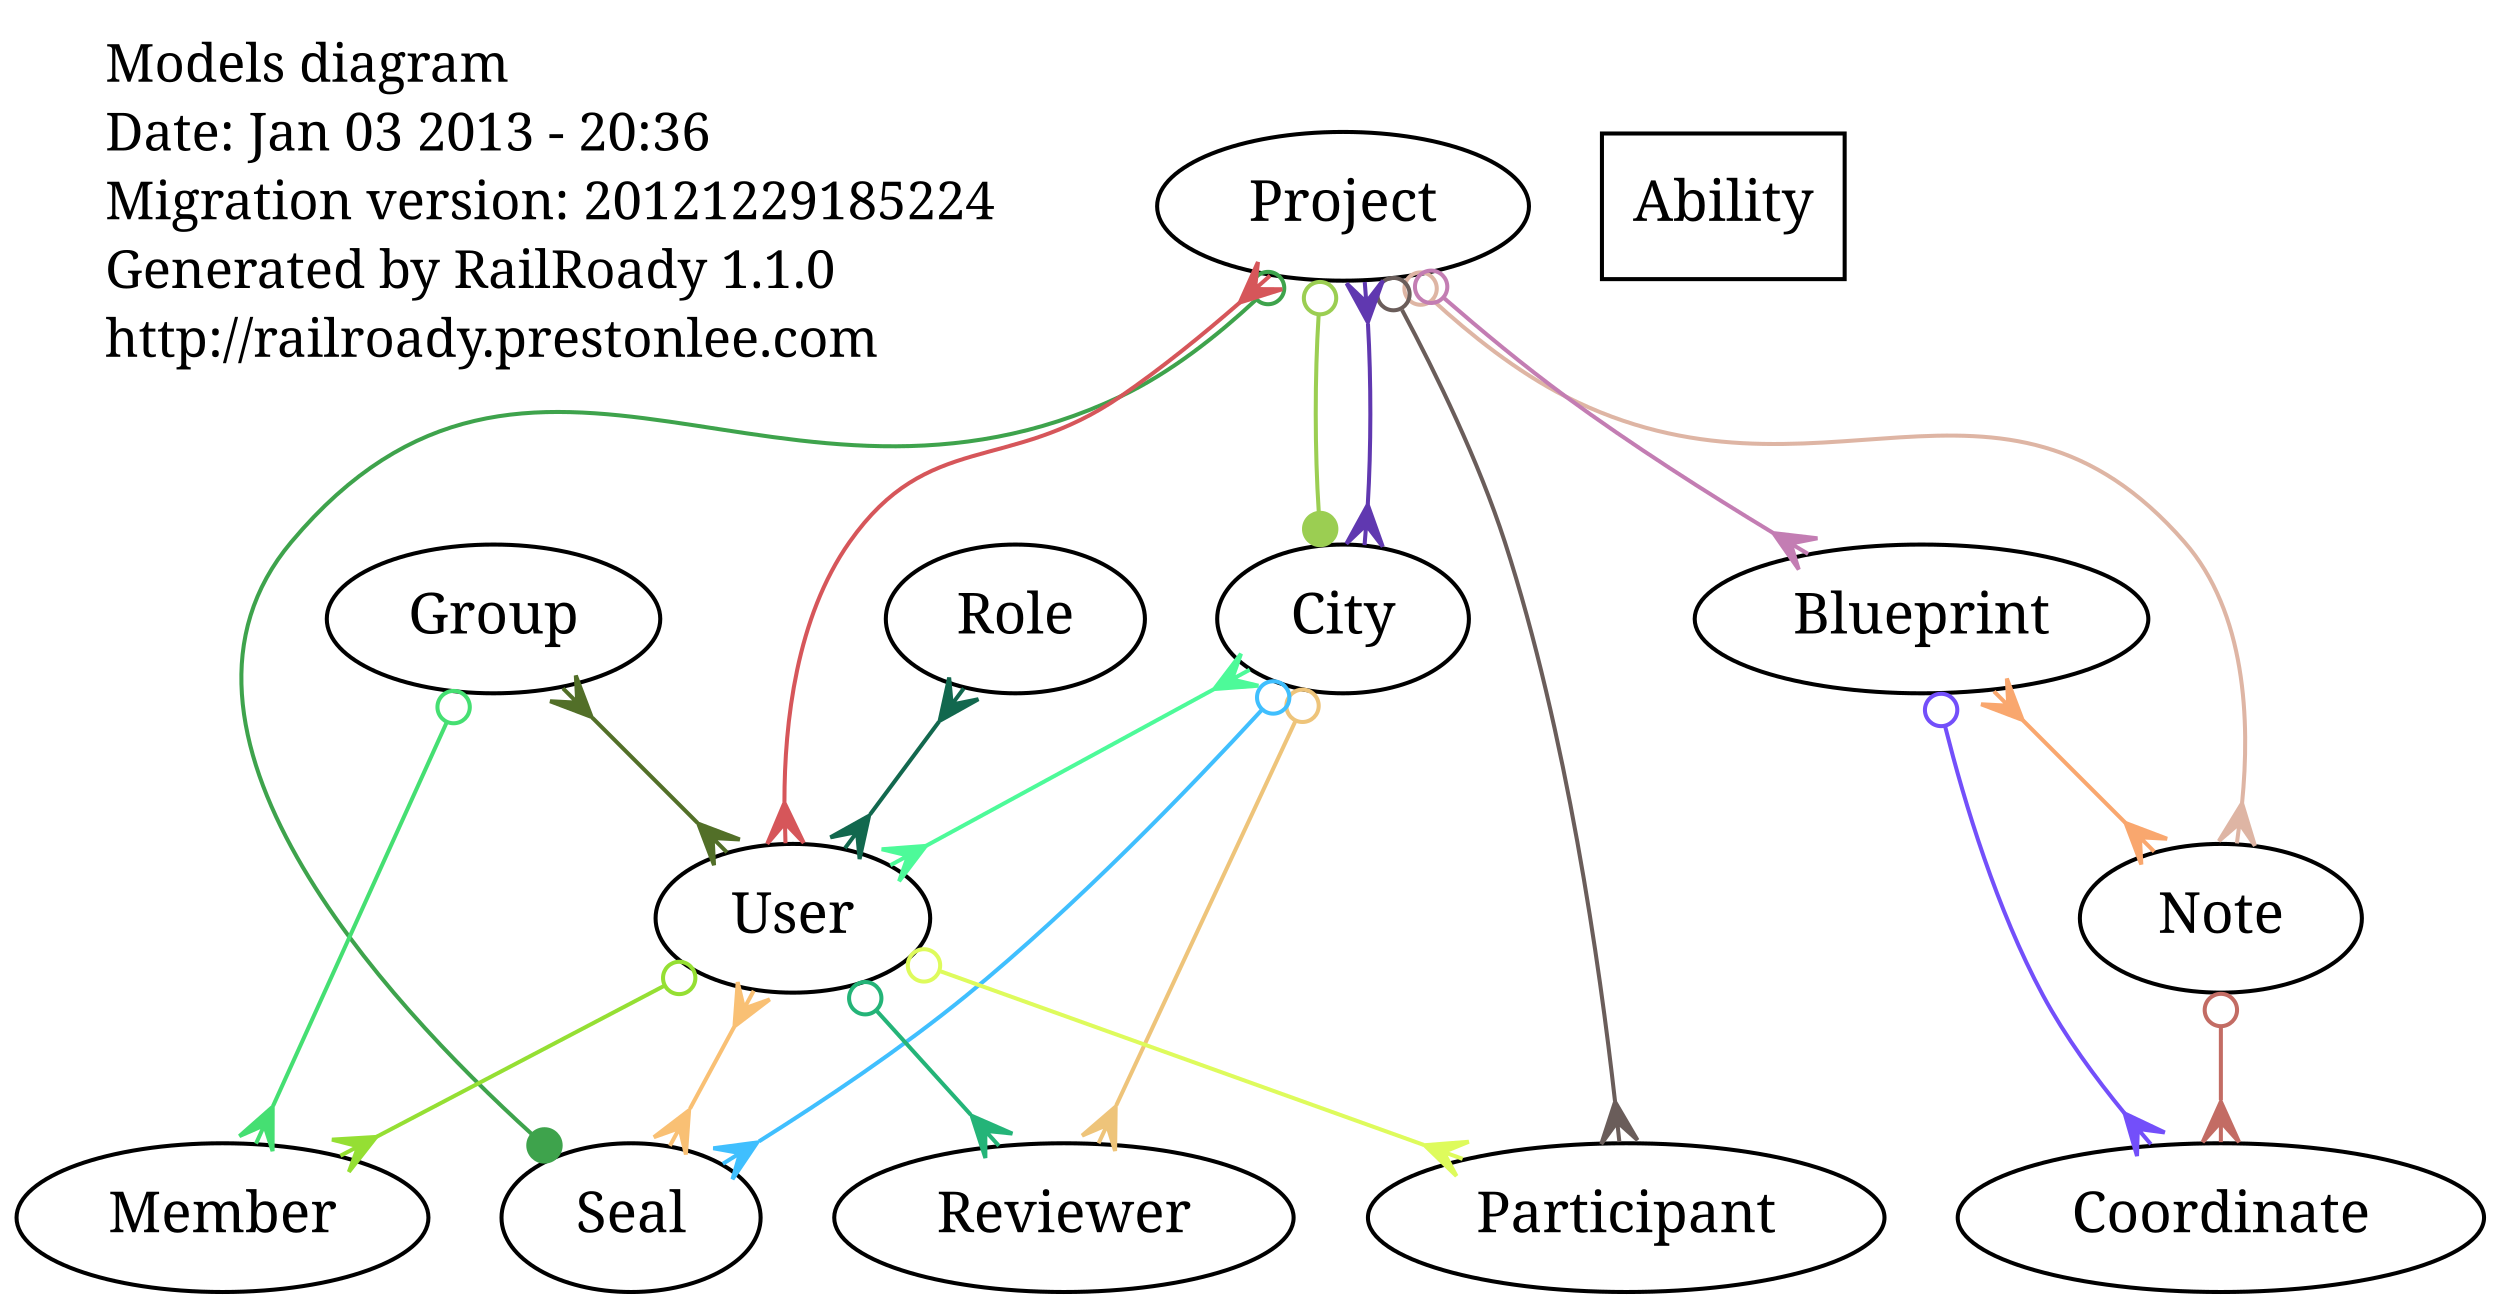
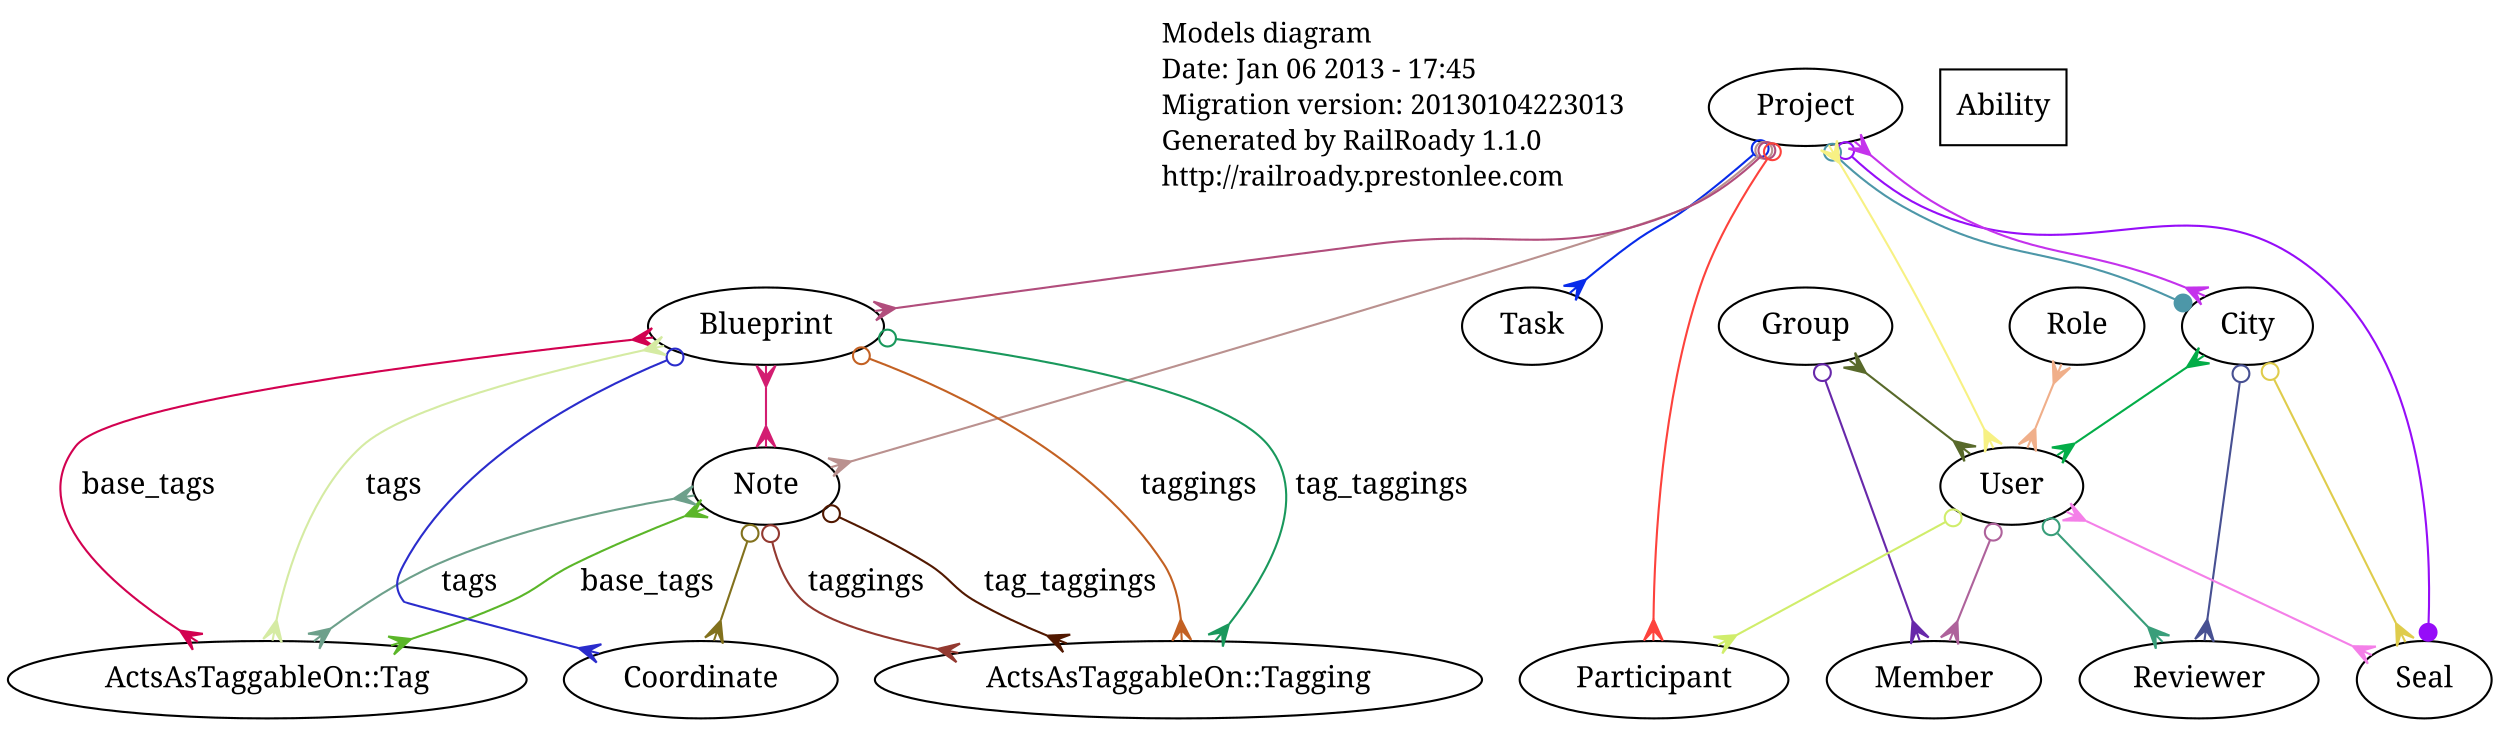
- <svg xmlns="http://www.w3.org/2000/svg" width="618pt" height="324pt" viewBox="0.00 0.00 618.00 324.00">
-   <g id="graph1" class="graph" transform="scale(1 1) rotate(0) translate(4 320)">
-     <polygon fill="white" stroke="white" points="-4,5 -4,-320 615,-320 615,5 -4,5" />
+ <svg xmlns="http://www.w3.org/2000/svg" width="1188pt" height="346pt" viewBox="0.00 0.00 1188.00 346.00">
+   <g id="graph1" class="graph" transform="scale(1 1) rotate(0) translate(4 342)">
+     <polygon fill="white" stroke="white" points="-4,5 -4,-342 1185,-342 1185,5 -4,5" />
    <g id="node1" class="node">
-       <text text-anchor="start" x="22" y="-299.8" font-family="Times Roman,serif" font-size="13.00">Models diagram</text>
-       <text text-anchor="start" x="22" y="-282.8" font-family="Times Roman,serif" font-size="13.00">Date: Jan 03 2013 - 20:36</text>
-       <text text-anchor="start" x="22" y="-265.8" font-family="Times Roman,serif" font-size="13.00">Migration version: 20121229185224</text>
-       <text text-anchor="start" x="22" y="-248.8" font-family="Times Roman,serif" font-size="13.00">Generated by RailRoady 1.1.0</text>
-       <text text-anchor="start" x="22" y="-231.8" font-family="Times Roman,serif" font-size="13.00">http://railroady.prestonlee.com</text>
+       <text text-anchor="start" x="548" y="-321.8" font-family="Times Roman,serif" font-size="13.00">Models diagram</text>
+       <text text-anchor="start" x="548" y="-304.8" font-family="Times Roman,serif" font-size="13.00">Date: Jan 06 2013 - 17:45</text>
+       <text text-anchor="start" x="548" y="-287.8" font-family="Times Roman,serif" font-size="13.00">Migration version: 20130104223013</text>
+       <text text-anchor="start" x="548" y="-270.8" font-family="Times Roman,serif" font-size="13.00">Generated by RailRoady 1.1.0</text>
+       <text text-anchor="start" x="548" y="-253.8" font-family="Times Roman,serif" font-size="13.00">http://railroady.prestonlee.com</text>
    </g>
    <g id="node2" class="node">
-       <ellipse fill="none" stroke="black" cx="545" cy="-19" rx="65.054" ry="18.385" />
-       <text text-anchor="middle" x="545" y="-15.4" font-family="Times Roman,serif" font-size="14.00">Coordinate</text>
+       <ellipse fill="none" stroke="black" cx="329" cy="-19" rx="65.054" ry="18.385" />
+       <text text-anchor="middle" x="329" y="-15.4" font-family="Times Roman,serif" font-size="14.00">Coordinate</text>
    </g>
    <g id="node3" class="node">
-       <ellipse fill="none" stroke="black" cx="328" cy="-269" rx="45.962" ry="18.385" />
-       <text text-anchor="middle" x="328" y="-265.4" font-family="Times Roman,serif" font-size="14.00">Project</text>
+       <ellipse fill="none" stroke="black" cx="854" cy="-291" rx="45.962" ry="18.385" />
+       <text text-anchor="middle" x="854" y="-287.4" font-family="Times Roman,serif" font-size="14.00">Project</text>
+     </g>
+     <g id="node6" class="node">
+       <ellipse fill="none" stroke="black" cx="724" cy="-187" rx="33.234" ry="18.385" />
+       <text text-anchor="middle" x="724" y="-183.4" font-family="Times Roman,serif" font-size="14.00">Task</text>
+     </g>
+     <g id="edge14" class="edge">
+       <path fill="none" stroke="#082bea" d="M829.279,-268.632C820.009,-260.58 809.238,-251.61 799,-244 787.127,-235.174 782.937,-234.74 771,-226 763.867,-220.778 756.395,-214.82 749.561,-209.16" />
+       <ellipse fill="none" stroke="#082bea" cx="832.425" cy="-271.393" rx="4" ry="4" />
+       <polygon fill="#082bea" stroke="#082bea" points="749.547,-209.148 744.786,-199.27 745.719,-205.932 741.891,-202.715 741.891,-202.715 741.891,-202.715 745.719,-205.932 738.996,-206.16 749.547,-209.148 749.547,-209.148" />
+     </g>
+     <g id="node9" class="node">
+       <ellipse fill="none" stroke="black" cx="360" cy="-111" rx="34.857" ry="18.385" />
+       <text text-anchor="middle" x="360" y="-107.4" font-family="Times Roman,serif" font-size="14.00">Note</text>
+     </g>
+     <g id="edge8" class="edge">
+       <path fill="none" stroke="#ba918f" d="M830.976,-267.599C821.685,-259.202 810.459,-250.27 799,-244 780.938,-234.117 505.509,-153.389 400.368,-122.742" />
+       <ellipse fill="none" stroke="#ba918f" cx="834.152" cy="-270.56" rx="4" ry="4" />
+       <polygon fill="#ba918f" stroke="#ba918f" points="400.34,-122.734 391.998,-115.616 395.54,-121.335 390.739,-119.936 390.739,-119.936 390.739,-119.936 395.54,-121.335 389.48,-124.257 400.34,-122.734 400.34,-122.734" />
+     </g>
+     <g id="node10" class="node">
+       <ellipse fill="none" stroke="black" cx="360" cy="-187" rx="56.068" ry="18.385" />
+       <text text-anchor="middle" x="360" y="-183.4" font-family="Times Roman,serif" font-size="14.00">Blueprint</text>
+     </g>
+     <g id="edge6" class="edge">
+       <path fill="none" stroke="#b14d7c" d="M832.637,-267.569C823.214,-258.712 811.455,-249.462 799,-244 737.508,-217.034 715.606,-234.49 649,-226 570.59,-216.005 480.33,-203.696 421.836,-195.613" />
+       <ellipse fill="none" stroke="#b14d7c" cx="835.618" cy="-270.489" rx="4" ry="4" />
+       <polygon fill="#b14d7c" stroke="#b14d7c" points="421.559,-195.574 412.27,-189.746 416.606,-194.889 411.653,-194.204 411.653,-194.204 411.653,-194.204 416.606,-194.889 411.037,-198.661 421.559,-195.574 421.559,-195.574" />
+     </g>
+     <g id="node11" class="node">
+       <ellipse fill="none" stroke="black" cx="782" cy="-19" rx="63.848" ry="18.385" />
+       <text text-anchor="middle" x="782" y="-15.4" font-family="Times Roman,serif" font-size="14.00">Participant</text>
+     </g>
+     <g id="edge2" class="edge">
+       <path fill="none" stroke="#fd423c" d="M835.925,-266.575C824.819,-250.264 811.354,-227.867 804,-206 785.886,-152.137 782.228,-85.197 781.746,-47.777" />
+       <ellipse fill="none" stroke="#fd423c" cx="838.231" cy="-269.889" rx="4" ry="4" />
+       <polygon fill="#fd423c" stroke="#fd423c" points="781.745,-47.599 786.185,-37.572 781.715,-42.599 781.686,-37.599 781.686,-37.599 781.686,-37.599 781.715,-42.599 777.186,-37.626 781.745,-47.599 781.745,-47.599" />
+     </g>
+     <g id="node12" class="node">
+       <ellipse fill="none" stroke="black" cx="1064" cy="-187" rx="31.113" ry="18.385" />
+       <text text-anchor="middle" x="1064" y="-183.4" font-family="Times Roman,serif" font-size="14.00">City</text>
+     </g>
+     <g id="edge12" class="edge">
+       <path fill="none" stroke="#4d97a8" d="M869.782,-266.728C878.319,-258.649 889.081,-250.152 900,-244 946.897,-217.575 965.037,-226.031 1015,-206 1019.68,-204.123 1024.59,-201.959 1029.46,-199.78" />
+       <ellipse fill="none" stroke="#4d97a8" cx="866.823" cy="-269.674" rx="4" ry="4" />
+       <ellipse fill="#4d97a8" stroke="#4d97a8" cx="1033.38" cy="-198.019" rx="4" ry="4" />
+     </g>
+     <g id="node13" class="node">
+       <ellipse fill="none" stroke="black" cx="1148" cy="-19" rx="32.026" ry="18.385" />
+       <text text-anchor="middle" x="1148" y="-15.4" font-family="Times Roman,serif" font-size="14.00">Seal</text>
+     </g>
+     <g id="edge10" class="edge">
+       <path fill="none" stroke="#960df8" d="M876.002,-267.619C885.381,-258.951 896.938,-249.824 909,-244 988.515,-205.61 1040.37,-267.218 1104,-206 1147.98,-163.688 1151.57,-86.323 1150.04,-45.633" />
+       <ellipse fill="none" stroke="#960df8" cx="873.057" cy="-270.442" rx="4" ry="4" />
+       <ellipse fill="#960df8" stroke="#960df8" cx="1149.84" cy="-41.528" rx="4" ry="4" />
+     </g>
+     <g id="node15" class="node">
+       <ellipse fill="none" stroke="black" cx="952" cy="-111" rx="33.941" ry="18.385" />
+       <text text-anchor="middle" x="952" y="-107.4" font-family="Times Roman,serif" font-size="14.00">User</text>
+     </g>
+     <g id="edge4" class="edge">
+       <path fill="none" stroke="#f7f184" d="M870.291,-264.311C880.288,-247.689 893.2,-225.779 904,-206 916.349,-183.385 929.486,-157.221 938.889,-138.083" />
+       <polygon fill="#f7f184" stroke="#f7f184" points="870.24,-264.395 861.217,-270.626 867.654,-268.674 865.068,-272.954 865.068,-272.954 865.068,-272.954 867.654,-268.674 868.92,-275.281 870.24,-264.395 870.24,-264.395" />
+       <polygon fill="#f7f184" stroke="#f7f184" points="938.92,-138.02 947.356,-131.014 941.117,-133.528 943.313,-129.037 943.313,-129.037 943.313,-129.037 941.117,-133.528 939.271,-127.06 938.92,-138.02 938.92,-138.02" />
+     </g>
+     <g id="node4" class="node">
+       <ellipse fill="none" stroke="black" cx="983" cy="-187" rx="32.026" ry="18.385" />
+       <text text-anchor="middle" x="983" y="-183.4" font-family="Times Roman,serif" font-size="14.00">Role</text>
+     </g>
+     <g id="edge16" class="edge">
+       <path fill="none" stroke="#f0af8a" d="M971.864,-159.699C969.081,-152.877 966.094,-145.553 963.303,-138.711" />
+       <polygon fill="#f0af8a" stroke="#f0af8a" points="971.877,-159.73 971.487,-170.689 973.765,-164.359 975.653,-168.989 975.653,-168.989 975.653,-168.989 973.765,-164.359 979.82,-167.289 971.877,-159.73 971.877,-159.73" />
+       <polygon fill="#f0af8a" stroke="#f0af8a" points="963.178,-138.404 963.568,-127.445 961.29,-133.775 959.401,-129.145 959.401,-129.145 959.401,-129.145 961.29,-133.775 955.235,-130.845 963.178,-138.404 963.178,-138.404" />
+     </g>
+     <g id="node5" class="node">
+       <ellipse fill="none" stroke="black" cx="854" cy="-187" rx="41.217" ry="18.385" />
+       <text text-anchor="middle" x="854" y="-183.4" font-family="Times Roman,serif" font-size="14.00">Group</text>
+     </g>
+     <g id="node14" class="node">
+       <ellipse fill="none" stroke="black" cx="915" cy="-19" rx="50.912" ry="18.385" />
+       <text text-anchor="middle" x="915" y="-15.4" font-family="Times Roman,serif" font-size="14.00">Member</text>
+     </g>
+     <g id="edge18" class="edge">
+       <path fill="none" stroke="#6728aa" d="M863.446,-160.986C874.652,-130.121 893.266,-78.858 904.795,-47.105" />
+       <ellipse fill="none" stroke="#6728aa" cx="862.009" cy="-164.941" rx="4" ry="4" />
+       <polygon fill="#6728aa" stroke="#6728aa" points="904.858,-46.931 912.501,-39.068 906.565,-42.232 908.271,-37.532 908.271,-37.532 908.271,-37.532 906.565,-42.232 904.041,-35.996 904.858,-46.931 904.858,-46.931" />
+     </g>
+     <g id="edge20" class="edge">
+       <path fill="none" stroke="#58692a" d="M882.746,-164.707C895.804,-154.58 911.191,-142.648 924.141,-132.605" />
+       <polygon fill="#58692a" stroke="#58692a" points="882.685,-164.754 872.026,-167.326 878.734,-167.818 874.783,-170.882 874.783,-170.882 874.783,-170.882 878.734,-167.818 877.541,-174.438 882.685,-164.754 882.685,-164.754" />
+       <polygon fill="#58692a" stroke="#58692a" points="924.347,-132.445 935.007,-129.873 928.298,-129.381 932.249,-126.317 932.249,-126.317 932.249,-126.317 928.298,-129.381 929.492,-122.761 924.347,-132.445 924.347,-132.445" />
+     </g>
+     <g id="node7" class="node">
+       <polygon fill="none" stroke="black" points="978,-309 918,-309 918,-273 978,-273 978,-309" />
+       <text text-anchor="middle" x="948" y="-287.4" font-family="Times Roman,serif" font-size="14.00">Ability</text>
    </g>
    <g id="node8" class="node">
-       <ellipse fill="none" stroke="black" cx="545" cy="-93" rx="34.857" ry="18.385" />
-       <text text-anchor="middle" x="545" y="-89.4" font-family="Times Roman,serif" font-size="14.00">Note</text>
-     </g>
-     <g id="edge8" class="edge">
-       <path fill="none" stroke="#deb5a4" d="M350.119,-245.856C359.515,-237.222 371.053,-228.055 383,-222 445.31,-190.418 490.038,-238.607 536,-186 551.178,-168.628 552.27,-141.858 550.242,-121.491" />
-       <ellipse fill="none" stroke="#deb5a4" cx="347.17" cy="-248.659" rx="4" ry="4" />
-       <polygon fill="#deb5a4" stroke="#deb5a4" points="550.234,-121.427 553.419,-110.933 549.595,-116.468 548.956,-111.509 548.956,-111.509 548.956,-111.509 549.595,-116.468 544.493,-112.084 550.234,-121.427 550.234,-121.427" />
-     </g>
-     <g id="node9" class="node">
-       <ellipse fill="none" stroke="black" cx="471" cy="-167" rx="56.068" ry="18.385" />
-       <text text-anchor="middle" x="471" y="-163.4" font-family="Times Roman,serif" font-size="14.00">Blueprint</text>
-     </g>
-     <g id="edge6" class="edge">
-       <path fill="none" stroke="#c37db3" d="M352.891,-246.367C362.105,-238.357 372.796,-229.484 383,-222 399.302,-210.042 418.222,-197.999 434.331,-188.244" />
-       <ellipse fill="none" stroke="#c37db3" cx="349.776" cy="-249.105" rx="4" ry="4" />
-       <polygon fill="#c37db3" stroke="#c37db3" points="434.38,-188.215 445.271,-186.934 438.669,-185.645 442.958,-183.074 442.958,-183.074 442.958,-183.074 438.669,-185.645 440.645,-179.214 434.38,-188.215 434.38,-188.215" />
-     </g>
-     <g id="node10" class="node">
-       <ellipse fill="none" stroke="black" cx="398" cy="-19" rx="63.848" ry="18.385" />
-       <text text-anchor="middle" x="398" y="-15.4" font-family="Times Roman,serif" font-size="14.00">Participant</text>
-     </g>
-     <g id="edge2" class="edge">
-       <path fill="none" stroke="#6a5d5a" d="M342.581,-243.394C351.14,-227.358 361.516,-206.007 368,-186 383.284,-138.842 391.437,-81.518 395.231,-47.772" />
-       <ellipse fill="none" stroke="#6a5d5a" cx="340.461" cy="-247.296" rx="4" ry="4" />
-       <polygon fill="#6a5d5a" stroke="#6a5d5a" points="395.246,-47.63 400.787,-38.167 395.779,-42.658 396.312,-37.687 396.312,-37.687 396.312,-37.687 395.779,-42.658 391.838,-37.207 395.246,-47.63 395.246,-47.63" />
-     </g>
-     <g id="node11" class="node">
-       <ellipse fill="none" stroke="black" cx="328" cy="-167" rx="31.113" ry="18.385" />
-       <text text-anchor="middle" x="328" y="-163.4" font-family="Times Roman,serif" font-size="14.00">City</text>
-     </g>
-     <g id="edge12" class="edge">
-       <path fill="none" stroke="#9bce52" d="M321.961,-241.96C321.002,-226.983 321.013,-208.439 321.994,-193.542" />
-       <ellipse fill="none" stroke="#9bce52" cx="322.313" cy="-246.305" rx="4" ry="4" />
-       <ellipse fill="#9bce52" stroke="#9bce52" cx="322.352" cy="-189.233" rx="4" ry="4" />
-     </g>
-     <g id="node12" class="node">
-       <ellipse fill="none" stroke="black" cx="152" cy="-19" rx="32.026" ry="18.385" />
-       <text text-anchor="middle" x="152" y="-15.4" font-family="Times Roman,serif" font-size="14.00">Seal</text>
-     </g>
-     <g id="edge10" class="edge">
-       <path fill="none" stroke="#3ea34c" d="M306.484,-245.905C297.037,-237.101 285.302,-227.799 273,-222 189.325,-182.558 127.486,-256.843 68,-186 29.332,-139.95 90.637,-73.08 127.459,-39.649" />
-       <ellipse fill="none" stroke="#3ea34c" cx="309.47" cy="-248.795" rx="4" ry="4" />
-       <ellipse fill="#3ea34c" stroke="#3ea34c" cx="130.593" cy="-36.855" rx="4" ry="4" />
-     </g>
-     <g id="node14" class="node">
-       <ellipse fill="none" stroke="black" cx="192" cy="-93" rx="33.941" ry="18.385" />
-       <text text-anchor="middle" x="192" y="-89.4" font-family="Times Roman,serif" font-size="14.00">User</text>
-     </g>
-     <g id="edge4" class="edge">
-       <path fill="none" stroke="#d6565a" d="M302.467,-245.201C293.483,-237.373 283.102,-228.912 273,-222 245.102,-202.91 225.464,-213.638 206,-186 192.911,-167.415 189.918,-141.54 189.911,-121.8" />
-       <polygon fill="#d6565a" stroke="#d6565a" points="302.486,-245.219 306.97,-255.226 306.223,-248.541 309.96,-251.863 309.96,-251.863 309.96,-251.863 306.223,-248.541 312.95,-248.5 302.486,-245.219 302.486,-245.219" />
-       <polygon fill="#d6565a" stroke="#d6565a" points="189.917,-121.547 194.668,-111.663 190.043,-116.548 190.169,-111.55 190.169,-111.55 190.169,-111.55 190.043,-116.548 185.67,-111.436 189.917,-121.547 189.917,-121.547" />
-     </g>
-     <g id="node4" class="node">
-       <ellipse fill="none" stroke="black" cx="247" cy="-167" rx="32.026" ry="18.385" />
-       <text text-anchor="middle" x="247" y="-163.4" font-family="Times Roman,serif" font-size="14.00">Role</text>
-     </g>
-     <g id="edge14" class="edge">
-       <path fill="none" stroke="#12684e" d="M228.102,-141.573C222.596,-134.165 216.578,-126.069 211.062,-118.647" />
-       <polygon fill="#12684e" stroke="#12684e" points="228.278,-141.811 230.632,-152.521 231.261,-145.824 234.244,-149.837 234.244,-149.837 234.244,-149.837 231.261,-145.824 237.855,-147.153 228.278,-141.811 228.278,-141.811" />
-       <polygon fill="#12684e" stroke="#12684e" points="210.843,-118.352 208.489,-107.642 207.86,-114.339 204.878,-110.326 204.878,-110.326 204.878,-110.326 207.86,-114.339 201.266,-113.011 210.843,-118.352 210.843,-118.352" />
-     </g>
-     <g id="node5" class="node">
-       <ellipse fill="none" stroke="black" cx="118" cy="-167" rx="41.217" ry="18.385" />
-       <text text-anchor="middle" x="118" y="-163.4" font-family="Times Roman,serif" font-size="14.00">Group</text>
-     </g>
-     <g id="node13" class="node">
-       <ellipse fill="none" stroke="black" cx="51" cy="-19" rx="50.912" ry="18.385" />
-       <text text-anchor="middle" x="51" y="-15.4" font-family="Times Roman,serif" font-size="14.00">Member</text>
-     </g>
-     <g id="edge16" class="edge">
-       <path fill="none" stroke="#45df72" d="M106.393,-141.361C94.417,-114.905 75.798,-73.778 63.502,-46.617" />
-       <ellipse fill="none" stroke="#45df72" cx="108.135" cy="-145.208" rx="4" ry="4" />
-       <polygon fill="#45df72" stroke="#45df72" points="63.407,-46.406 63.382,-35.44 61.345,-41.851 59.283,-37.296 59.283,-37.296 59.283,-37.296 61.345,-41.851 55.183,-39.152 63.407,-46.406 63.407,-46.406" />
-     </g>
-     <g id="edge18" class="edge">
-       <path fill="none" stroke="#526f28" d="M142.408,-142.592C150.776,-134.224 160.119,-124.881 168.419,-116.581" />
-       <polygon fill="#526f28" stroke="#526f28" points="142.234,-142.766 131.981,-146.655 138.699,-146.301 135.163,-149.837 135.163,-149.837 135.163,-149.837 138.699,-146.301 138.345,-153.019 142.234,-142.766 142.234,-142.766" />
-       <polygon fill="#526f28" stroke="#526f28" points="168.621,-116.379 178.874,-112.49 172.156,-112.844 175.692,-109.308 175.692,-109.308 175.692,-109.308 172.156,-112.844 172.51,-106.126 168.621,-116.379 168.621,-116.379" />
-     </g>
-     <g id="node6" class="node">
-       <polygon fill="none" stroke="black" points="452,-287 392,-287 392,-251 452,-251 452,-287" />
-       <text text-anchor="middle" x="422" y="-265.4" font-family="Times Roman,serif" font-size="14.00">Ability</text>
-     </g>
-     <g id="node7" class="node">
-       <ellipse fill="none" stroke="black" cx="259" cy="-19" rx="56.778" ry="18.385" />
-       <text text-anchor="middle" x="259" y="-15.4" font-family="Times Roman,serif" font-size="14.00">Reviewer</text>
-     </g>
-     <g id="edge20" class="edge">
-       <path fill="none" stroke="#c36c64" d="M545,-66.309C545,-60.377 545,-54.061 545,-48.04" />
-       <ellipse fill="none" stroke="#c36c64" cx="545" cy="-70.327" rx="4" ry="4" />
-       <polygon fill="#c36c64" stroke="#c36c64" points="545,-47.667 549.5,-37.667 545,-42.667 545,-37.667 545,-37.667 545,-37.667 545,-42.667 540.5,-37.667 545,-47.667 545,-47.667" />
+       <ellipse fill="none" stroke="black" cx="1041" cy="-19" rx="56.778" ry="18.385" />
+       <text text-anchor="middle" x="1041" y="-15.4" font-family="Times Roman,serif" font-size="14.00">Reviewer</text>
    </g>
    <g id="edge22" class="edge">
-       <path fill="none" stroke="#734ffa" d="M476.852,-140.362C481.707,-121.184 489.661,-95.085 501,-74 506.498,-63.776 513.97,-53.57 521.195,-44.776" />
-       <ellipse fill="none" stroke="#734ffa" cx="475.845" cy="-144.496" rx="4" ry="4" />
-       <polygon fill="#734ffa" stroke="#734ffa" points="521.215,-44.752 531.124,-40.054 524.456,-40.945 527.697,-37.137 527.697,-37.137 527.697,-37.137 524.456,-40.945 524.27,-34.22 521.215,-44.752 521.215,-44.752" />
+       <path fill="none" stroke="#82711d" d="M351.053,-84.447C347.142,-72.841 342.549,-59.21 338.57,-47.401" />
+       <ellipse fill="none" stroke="#82711d" cx="352.449" cy="-88.592" rx="4" ry="4" />
+       <polygon fill="#82711d" stroke="#82711d" points="338.457,-47.066 339.528,-36.153 336.861,-42.328 335.264,-37.59 335.264,-37.59 335.264,-37.59 336.861,-42.328 331,-39.027 338.457,-47.066 338.457,-47.066" />
+     </g>
+     <g id="node28" class="node">
+       <ellipse fill="none" stroke="black" cx="556" cy="-19" rx="144.25" ry="18.385" />
+       <text text-anchor="middle" x="556" y="-15.4" font-family="Times Roman,serif" font-size="14.00">ActsAsTaggableOn::Tagging</text>
    </g>
    <g id="edge24" class="edge">
-       <path fill="none" stroke="#f9a76e" d="M496.04,-141.96C504.244,-133.756 513.326,-124.674 521.417,-116.583" />
-       <polygon fill="#f9a76e" stroke="#f9a76e" points="495.984,-142.016 485.731,-145.905 492.449,-145.551 488.913,-149.087 488.913,-149.087 488.913,-149.087 492.449,-145.551 492.095,-152.269 495.984,-142.016 495.984,-142.016" />
-       <polygon fill="#f9a76e" stroke="#f9a76e" points="521.446,-116.554 531.699,-112.665 524.981,-113.019 528.517,-109.483 528.517,-109.483 528.517,-109.483 524.981,-113.019 525.335,-106.301 521.446,-116.554 521.446,-116.554" />
+       <path fill="none" stroke="#933930" d="M362.976,-84.389C365.437,-74.174 369.905,-63.241 378,-56 388.522,-46.589 413.425,-39.237 441.373,-33.654" />
+       <ellipse fill="none" stroke="#933930" cx="362.178" cy="-88.42" rx="4" ry="4" />
+       <polygon fill="#933930" stroke="#933930" points="441.543,-33.622 452.208,-36.173 446.455,-32.687 451.367,-31.753 451.367,-31.753 451.367,-31.753 446.455,-32.687 450.526,-27.332 441.543,-33.622 441.543,-33.622" />
+       <text text-anchor="middle" x="407.5" y="-61.4" font-family="Times Roman,serif" font-size="14.00">taggings</text>
+     </g>
+     <g id="edge28" class="edge">
+       <path fill="none" stroke="#511800" d="M394.779,-96.229C408.306,-89.989 423.714,-82.256 437,-74 448.025,-67.149 448.709,-62.404 460,-56 470.439,-50.079 482.01,-44.718 493.402,-40.03" />
+       <ellipse fill="none" stroke="#511800" cx="391.126" cy="-97.885" rx="4" ry="4" />
+       <polygon fill="#511800" stroke="#511800" points="493.607,-39.948 504.562,-40.434 498.253,-38.1 502.899,-36.253 502.899,-36.253 502.899,-36.253 498.253,-38.1 501.236,-32.071 493.607,-39.948 493.607,-39.948" />
+       <text text-anchor="middle" x="504.5" y="-61.4" font-family="Times Roman,serif" font-size="14.00">tag_taggings</text>
+     </g>
+     <g id="node30" class="node">
+       <ellipse fill="none" stroke="black" cx="123" cy="-19" rx="123.243" ry="18.385" />
+       <text text-anchor="middle" x="123" y="-15.4" font-family="Times Roman,serif" font-size="14.00">ActsAsTaggableOn::Tag</text>
+     </g>
+     <g id="edge26" class="edge">
+       <path fill="none" stroke="#5bb629" d="M321.092,-96.566C304.773,-90.157 285.737,-82.212 269,-74 254.697,-66.983 252.556,-62.477 238,-56 223.242,-49.433 206.956,-43.469 191.396,-38.339" />
+       <polygon fill="#5bb629" stroke="#5bb629" points="321.532,-96.736 329.233,-104.543 326.195,-98.541 330.857,-100.346 330.857,-100.346 330.857,-100.346 326.195,-98.541 332.482,-96.15 321.532,-96.736 321.532,-96.736" />
+       <polygon fill="#5bb629" stroke="#5bb629" points="191.341,-38.321 183.202,-30.971 186.582,-36.788 181.822,-35.254 181.822,-35.254 181.822,-35.254 186.582,-36.788 180.443,-39.538 191.341,-38.321 191.341,-38.321" />
+       <text text-anchor="middle" x="303.5" y="-61.4" font-family="Times Roman,serif" font-size="14.00">base_tags</text>
+     </g>
+     <g id="edge30" class="edge">
+       <path fill="none" stroke="#6da08b" d="M316.042,-104.959C284.01,-99.522 240.091,-89.888 204,-74 186.053,-66.1 167.833,-54.151 153.23,-43.407" />
+       <polygon fill="#6da08b" stroke="#6da08b" points="316.129,-104.973 325.276,-111.021 321.064,-105.776 325.999,-106.579 325.999,-106.579 325.999,-106.579 321.064,-105.776 326.722,-102.137 316.129,-104.973 316.129,-104.973" />
+       <polygon fill="#6da08b" stroke="#6da08b" points="153.063,-43.281 147.789,-33.667 149.071,-40.271 145.079,-37.26 145.079,-37.26 145.079,-37.26 149.071,-40.271 142.37,-40.853 153.063,-43.281 153.063,-43.281" />
+       <text text-anchor="middle" x="219" y="-61.4" font-family="Times Roman,serif" font-size="14.00">tags</text>
    </g>
    <g id="edge32" class="edge">
-       <path fill="none" stroke="#6038b0" d="M334.114,-195.25C334.947,-209.179 334.962,-225.956 334.158,-239.986" />
-       <polygon fill="#6038b0" stroke="#6038b0" points="334.111,-195.215 337.803,-184.889 333.714,-190.231 333.317,-185.247 333.317,-185.247 333.317,-185.247 333.714,-190.231 328.831,-185.604 334.111,-195.215 334.111,-195.215" />
-       <polygon fill="#6038b0" stroke="#6038b0" points="334.133,-240.321 328.877,-249.946 333.748,-245.306 333.364,-250.292 333.364,-250.292 333.364,-250.292 333.748,-245.306 337.851,-250.637 334.133,-240.321 334.133,-240.321" />
-     </g>
-     <g id="edge26" class="edge">
-       <path fill="none" stroke="#eec47a" d="M316.194,-141.678C303.885,-115.274 284.647,-74.01 271.933,-46.74" />
-       <ellipse fill="none" stroke="#eec47a" cx="317.987" cy="-145.522" rx="4" ry="4" />
-       <polygon fill="#eec47a" stroke="#eec47a" points="271.795,-46.443 271.648,-35.478 269.682,-41.912 267.569,-37.38 267.569,-37.38 267.569,-37.38 269.682,-41.912 263.49,-39.281 271.795,-46.443 271.795,-46.443" />
-     </g>
-     <g id="edge30" class="edge">
-       <path fill="none" stroke="#40bffe" d="M307.906,-144.493C289.8,-124.821 261.959,-96.038 235,-74 218.89,-60.83 199.578,-47.885 183.639,-37.865" />
-       <ellipse fill="none" stroke="#40bffe" cx="310.732" cy="-147.586" rx="4" ry="4" />
-       <polygon fill="#40bffe" stroke="#40bffe" points="183.194,-37.59 177.062,-28.498 178.943,-34.957 174.693,-32.324 174.693,-32.324 174.693,-32.324 178.943,-34.957 172.323,-36.15 183.194,-37.59 183.194,-37.59" />
-     </g>
-     <g id="edge28" class="edge">
-       <path fill="none" stroke="#4dfa99" d="M296.023,-149.601C274.618,-137.954 246.519,-122.665 224.921,-110.913" />
-       <polygon fill="#4dfa99" stroke="#4dfa99" points="296.146,-149.667 302.779,-158.4 300.538,-152.057 304.929,-154.447 304.929,-154.447 304.929,-154.447 300.538,-152.057 307.08,-150.494 296.146,-149.667 296.146,-149.667" />
-       <polygon fill="#4dfa99" stroke="#4dfa99" points="224.885,-110.893 218.252,-102.161 220.493,-108.504 216.101,-106.114 216.101,-106.114 216.101,-106.114 220.493,-108.504 213.95,-110.067 224.885,-110.893 224.885,-110.893" />
+       <path fill="none" stroke="#2a2ccc" d="M312.976,-170.825C271.7,-153.827 214.272,-122.695 188,-74 184.201,-66.959 183.114,-62.334 188,-56 188.345,-55.553 232.234,-44.077 270.949,-34.024" />
+       <ellipse fill="none" stroke="#2a2ccc" cx="316.771" cy="-172.347" rx="4" ry="4" />
+       <polygon fill="#2a2ccc" stroke="#2a2ccc" points="270.971,-34.019 281.781,-35.862 275.811,-32.763 280.651,-31.507 280.651,-31.507 280.651,-31.507 275.811,-32.763 279.52,-27.151 270.971,-34.019 270.971,-34.019" />
+     </g>
+     <g id="edge34" class="edge">
+       <path fill="none" stroke="#d31d71" d="M360,-157.938C360,-151.986 360,-145.725 360,-139.783" />
+       <polygon fill="#d31d71" stroke="#d31d71" points="360,-158.213 355.5,-168.213 360,-163.213 360,-168.213 360,-168.213 360,-168.213 360,-163.213 364.5,-168.214 360,-158.213 360,-158.213" />
+       <polygon fill="#d31d71" stroke="#d31d71" points="360,-139.57 364.5,-129.57 360,-134.57 360,-129.57 360,-129.57 360,-129.57 360,-134.57 355.5,-129.57 360,-139.57 360,-139.57" />
    </g>
    <g id="edge36" class="edge">
-       <path fill="none" stroke="#24b478" d="M212.705,-70.132C220.078,-61.989 228.424,-52.771 235.979,-44.426" />
-       <ellipse fill="none" stroke="#24b478" cx="209.888" cy="-73.243" rx="4" ry="4" />
-       <polygon fill="#24b478" stroke="#24b478" points="236.211,-44.17 246.258,-39.778 239.567,-40.464 242.923,-36.757 242.923,-36.757 242.923,-36.757 239.567,-40.464 239.587,-33.737 236.211,-44.17 236.211,-44.17" />
-     </g>
-     <g id="edge34" class="edge">
-       <path fill="none" stroke="#defb5c" d="M228.513,-79.884C261.744,-67.946 311.1,-50.217 347.991,-36.964" />
-       <ellipse fill="none" stroke="#defb5c" cx="224.408" cy="-81.358" rx="4" ry="4" />
-       <polygon fill="#defb5c" stroke="#defb5c" points="348.151,-36.907 359.084,-37.761 352.857,-35.217 357.562,-33.526 357.562,-33.526 357.562,-33.526 352.857,-35.217 356.041,-29.291 348.151,-36.907 348.151,-36.907" />
+       <path fill="none" stroke="#c36123" d="M409.337,-171.479C453.591,-154.815 516.426,-123.799 549,-74 553.999,-66.358 556.254,-56.825 557.113,-47.854" />
+       <ellipse fill="none" stroke="#c36123" cx="405.332" cy="-172.949" rx="4" ry="4" />
+       <polygon fill="#c36123" stroke="#c36123" points="557.119,-47.718 562.055,-37.926 557.339,-42.722 557.56,-37.727 557.56,-37.727 557.56,-37.727 557.339,-42.722 553.064,-37.529 557.119,-47.718 557.119,-47.718" />
+       <text text-anchor="middle" x="565.5" y="-107.4" font-family="Times Roman,serif" font-size="14.00">taggings</text>
+     </g>
+     <g id="edge40" class="edge">
+       <path fill="none" stroke="#19985c" d="M421.755,-180.875C485.081,-173.168 577.295,-157.491 599,-130 618.819,-104.899 598.963,-69.583 580.157,-45.574" />
+       <ellipse fill="none" stroke="#19985c" cx="417.768" cy="-181.349" rx="4" ry="4" />
+       <polygon fill="#19985c" stroke="#19985c" points="579.953,-45.325 577.097,-34.738 576.784,-41.457 573.616,-37.589 573.616,-37.589 573.616,-37.589 576.784,-41.457 570.135,-40.441 579.953,-45.325 579.953,-45.325" />
+       <text text-anchor="middle" x="652.5" y="-107.4" font-family="Times Roman,serif" font-size="14.00">tag_taggings</text>
    </g>
    <g id="edge38" class="edge">
-       <path fill="none" stroke="#f9c074" d="M177.471,-66.122C173.92,-59.551 170.118,-52.519 166.565,-45.945" />
-       <polygon fill="#f9c074" stroke="#f9c074" points="177.562,-66.29 178.358,-77.227 179.94,-70.688 182.317,-75.087 182.317,-75.087 182.317,-75.087 179.94,-70.688 186.276,-72.947 177.562,-66.29 177.562,-66.29" />
-       <polygon fill="#f9c074" stroke="#f9c074" points="166.349,-45.545 165.552,-34.608 163.971,-41.147 161.594,-36.748 161.594,-36.748 161.594,-36.748 163.971,-41.147 157.635,-38.888 166.349,-45.545 166.349,-45.545" />
-     </g>
-     <g id="edge40" class="edge">
-       <path fill="none" stroke="#95df33" d="M160.285,-76.355C139.172,-65.275 111.322,-50.658 89.021,-38.954" />
-       <ellipse fill="none" stroke="#95df33" cx="163.898" cy="-78.251" rx="4" ry="4" />
-       <polygon fill="#95df33" stroke="#95df33" points="89.006,-38.946 82.242,-30.315 84.579,-36.623 80.151,-34.299 80.151,-34.299 80.151,-34.299 84.579,-36.623 78.06,-38.284 89.006,-38.946 89.006,-38.946" />
+       <path fill="none" stroke="#d20150" d="M296.194,-180.52C205.381,-170.621 48.003,-150.69 32,-130 8.178,-99.2 47.34,-64.644 81.474,-42.393" />
+       <polygon fill="#d20150" stroke="#d20150" points="296.442,-180.547 305.902,-186.094 301.413,-181.083 306.385,-181.62 306.385,-181.62 306.385,-181.62 301.413,-181.083 306.867,-177.146 296.442,-180.547 296.442,-180.547" />
+       <polygon fill="#d20150" stroke="#d20150" points="81.545,-42.348 92.403,-40.817 85.773,-39.68 90.002,-37.011 90.002,-37.011 90.002,-37.011 85.773,-39.68 87.6,-33.206 81.545,-42.348 81.545,-42.348" />
+       <text text-anchor="middle" x="66.5" y="-107.4" font-family="Times Roman,serif" font-size="14.00">base_tags</text>
+     </g>
+     <g id="edge42" class="edge">
+       <path fill="none" stroke="#d5eba3" d="M301.744,-175.516C252.793,-164.842 187.75,-147.929 168,-130 144.29,-108.476 132.821,-72.679 127.447,-47.571" />
+       <polygon fill="#d5eba3" stroke="#d5eba3" points="301.834,-175.535 310.668,-182.032 306.723,-176.584 311.612,-177.632 311.612,-177.632 311.612,-177.632 306.723,-176.584 312.555,-173.232 301.834,-175.535 301.834,-175.535" />
+       <polygon fill="#d5eba3" stroke="#d5eba3" points="127.405,-47.354 129.916,-36.68 126.451,-42.446 125.498,-37.538 125.498,-37.538 125.498,-37.538 126.451,-42.446 121.081,-38.396 127.405,-47.354 127.405,-47.354" />
+       <text text-anchor="middle" x="183" y="-107.4" font-family="Times Roman,serif" font-size="14.00">tags</text>
+     </g>
+     <g id="edge50" class="edge">
+       <path fill="none" stroke="#c432ec" d="M1034.34,-205.456C1033.89,-205.64 1033.45,-205.821 1033,-206 983.037,-226.031 964.897,-217.575 918,-244 906.43,-250.519 895.035,-259.671 885.01,-268.169" />
+       <polygon fill="#c432ec" stroke="#c432ec" points="1034.67,-205.313 1045.64,-205.458 1039.26,-203.322 1043.85,-201.33 1043.85,-201.33 1043.85,-201.33 1039.26,-203.322 1042.05,-197.202 1034.67,-205.313 1034.67,-205.313" />
+       <polygon fill="#c432ec" stroke="#c432ec" points="884.883,-268.277 874.36,-271.362 881.085,-271.529 877.287,-274.781 877.287,-274.781 877.287,-274.781 881.085,-271.529 880.213,-278.199 884.883,-268.277 884.883,-268.277" />
+     </g>
+     <g id="edge44" class="edge">
+       <path fill="none" stroke="#475092" d="M1060.33,-160.225C1056.12,-129.453 1049.23,-79.15 1044.92,-47.621" />
+       <ellipse fill="none" stroke="#475092" cx="1060.91" cy="-164.416" rx="4" ry="4" />
+       <polygon fill="#475092" stroke="#475092" points="1044.92,-47.612 1048.02,-37.094 1044.24,-42.658 1043.56,-37.704 1043.56,-37.704 1043.56,-37.704 1044.24,-42.658 1039.1,-38.315 1044.92,-47.612 1044.92,-47.612" />
+     </g>
+     <g id="edge48" class="edge">
+       <path fill="none" stroke="#dfcc4c" d="M1076.65,-161.702C1092.21,-130.575 1118.53,-77.943 1134.48,-46.039" />
+       <ellipse fill="none" stroke="#dfcc4c" cx="1074.78" cy="-165.443" rx="4" ry="4" />
+       <polygon fill="#dfcc4c" stroke="#dfcc4c" points="1134.6,-45.794 1143.1,-38.862 1136.84,-41.322 1139.08,-36.85 1139.08,-36.85 1139.08,-36.85 1136.84,-41.322 1135.05,-34.837 1134.6,-45.794 1134.6,-45.794" />
+     </g>
+     <g id="edge46" class="edge">
+       <path fill="none" stroke="#03ad48" d="M1035.07,-167.369C1018.86,-156.368 998.661,-142.663 982.242,-131.521" />
+       <polygon fill="#03ad48" stroke="#03ad48" points="1035.18,-167.445 1040.93,-176.784 1039.32,-170.253 1043.46,-173.06 1043.46,-173.06 1043.46,-173.06 1039.32,-170.253 1045.98,-169.337 1035.18,-167.445 1035.18,-167.445" />
+       <polygon fill="#03ad48" stroke="#03ad48" points="981.832,-131.243 976.084,-121.905 977.695,-128.436 973.557,-125.628 973.557,-125.628 973.557,-125.628 977.695,-128.436 971.031,-129.352 981.832,-131.243 981.832,-131.243" />
+     </g>
+     <g id="edge54" class="edge">
+       <path fill="none" stroke="#399e7a" d="M973.744,-88.523C986.712,-75.118 1003.21,-58.066 1016.62,-44.206" />
+       <ellipse fill="none" stroke="#399e7a" cx="970.693" cy="-91.677" rx="4" ry="4" />
+       <polygon fill="#399e7a" stroke="#399e7a" points="1016.75,-44.064 1026.94,-40.005 1020.23,-40.47 1023.71,-36.877 1023.71,-36.877 1023.71,-36.877 1020.23,-40.47 1020.47,-33.748 1016.75,-44.064 1016.75,-44.064" />
+     </g>
+     <g id="edge52" class="edge">
+       <path fill="none" stroke="#d0ed6b" d="M920.537,-93.973C892.541,-78.822 851.477,-56.6 821.323,-40.281" />
+       <ellipse fill="none" stroke="#d0ed6b" cx="924.125" cy="-95.915" rx="4" ry="4" />
+       <polygon fill="#d0ed6b" stroke="#d0ed6b" points="821.137,-40.18 814.484,-31.463 816.739,-37.8 812.342,-35.42 812.342,-35.42 812.342,-35.42 816.739,-37.8 810.2,-39.378 821.137,-40.18 821.137,-40.18" />
+     </g>
+     <g id="edge56" class="edge">
+       <path fill="none" stroke="#f47fe8" d="M987.466,-94.353C1023.29,-77.538 1078.26,-51.737 1113.67,-35.115" />
+       <polygon fill="#f47fe8" stroke="#f47fe8" points="987.08,-94.534 976.115,-94.71 982.553,-96.659 978.027,-98.783 978.027,-98.783 978.027,-98.783 982.553,-96.659 979.939,-102.857 987.08,-94.534 987.08,-94.534" />
+       <polygon fill="#f47fe8" stroke="#f47fe8" points="1114.05,-34.934 1125.02,-34.759 1118.58,-32.81 1123.1,-30.685 1123.1,-30.685 1123.1,-30.685 1118.58,-32.81 1121.19,-26.612 1114.05,-34.934 1114.05,-34.934" />
+     </g>
+     <g id="edge58" class="edge">
+       <path fill="none" stroke="#ae629b" d="M941.647,-85.258C936.824,-73.264 931.076,-58.974 926.156,-46.74" />
+       <ellipse fill="none" stroke="#ae629b" cx="943.197" cy="-89.113" rx="4" ry="4" />
+       <polygon fill="#ae629b" stroke="#ae629b" points="926.153,-46.731 926.596,-35.774 924.287,-42.092 922.421,-37.453 922.421,-37.453 922.421,-37.453 924.287,-42.092 918.246,-39.133 926.153,-46.731 926.153,-46.731" />
    </g>
  </g>
</svg>
